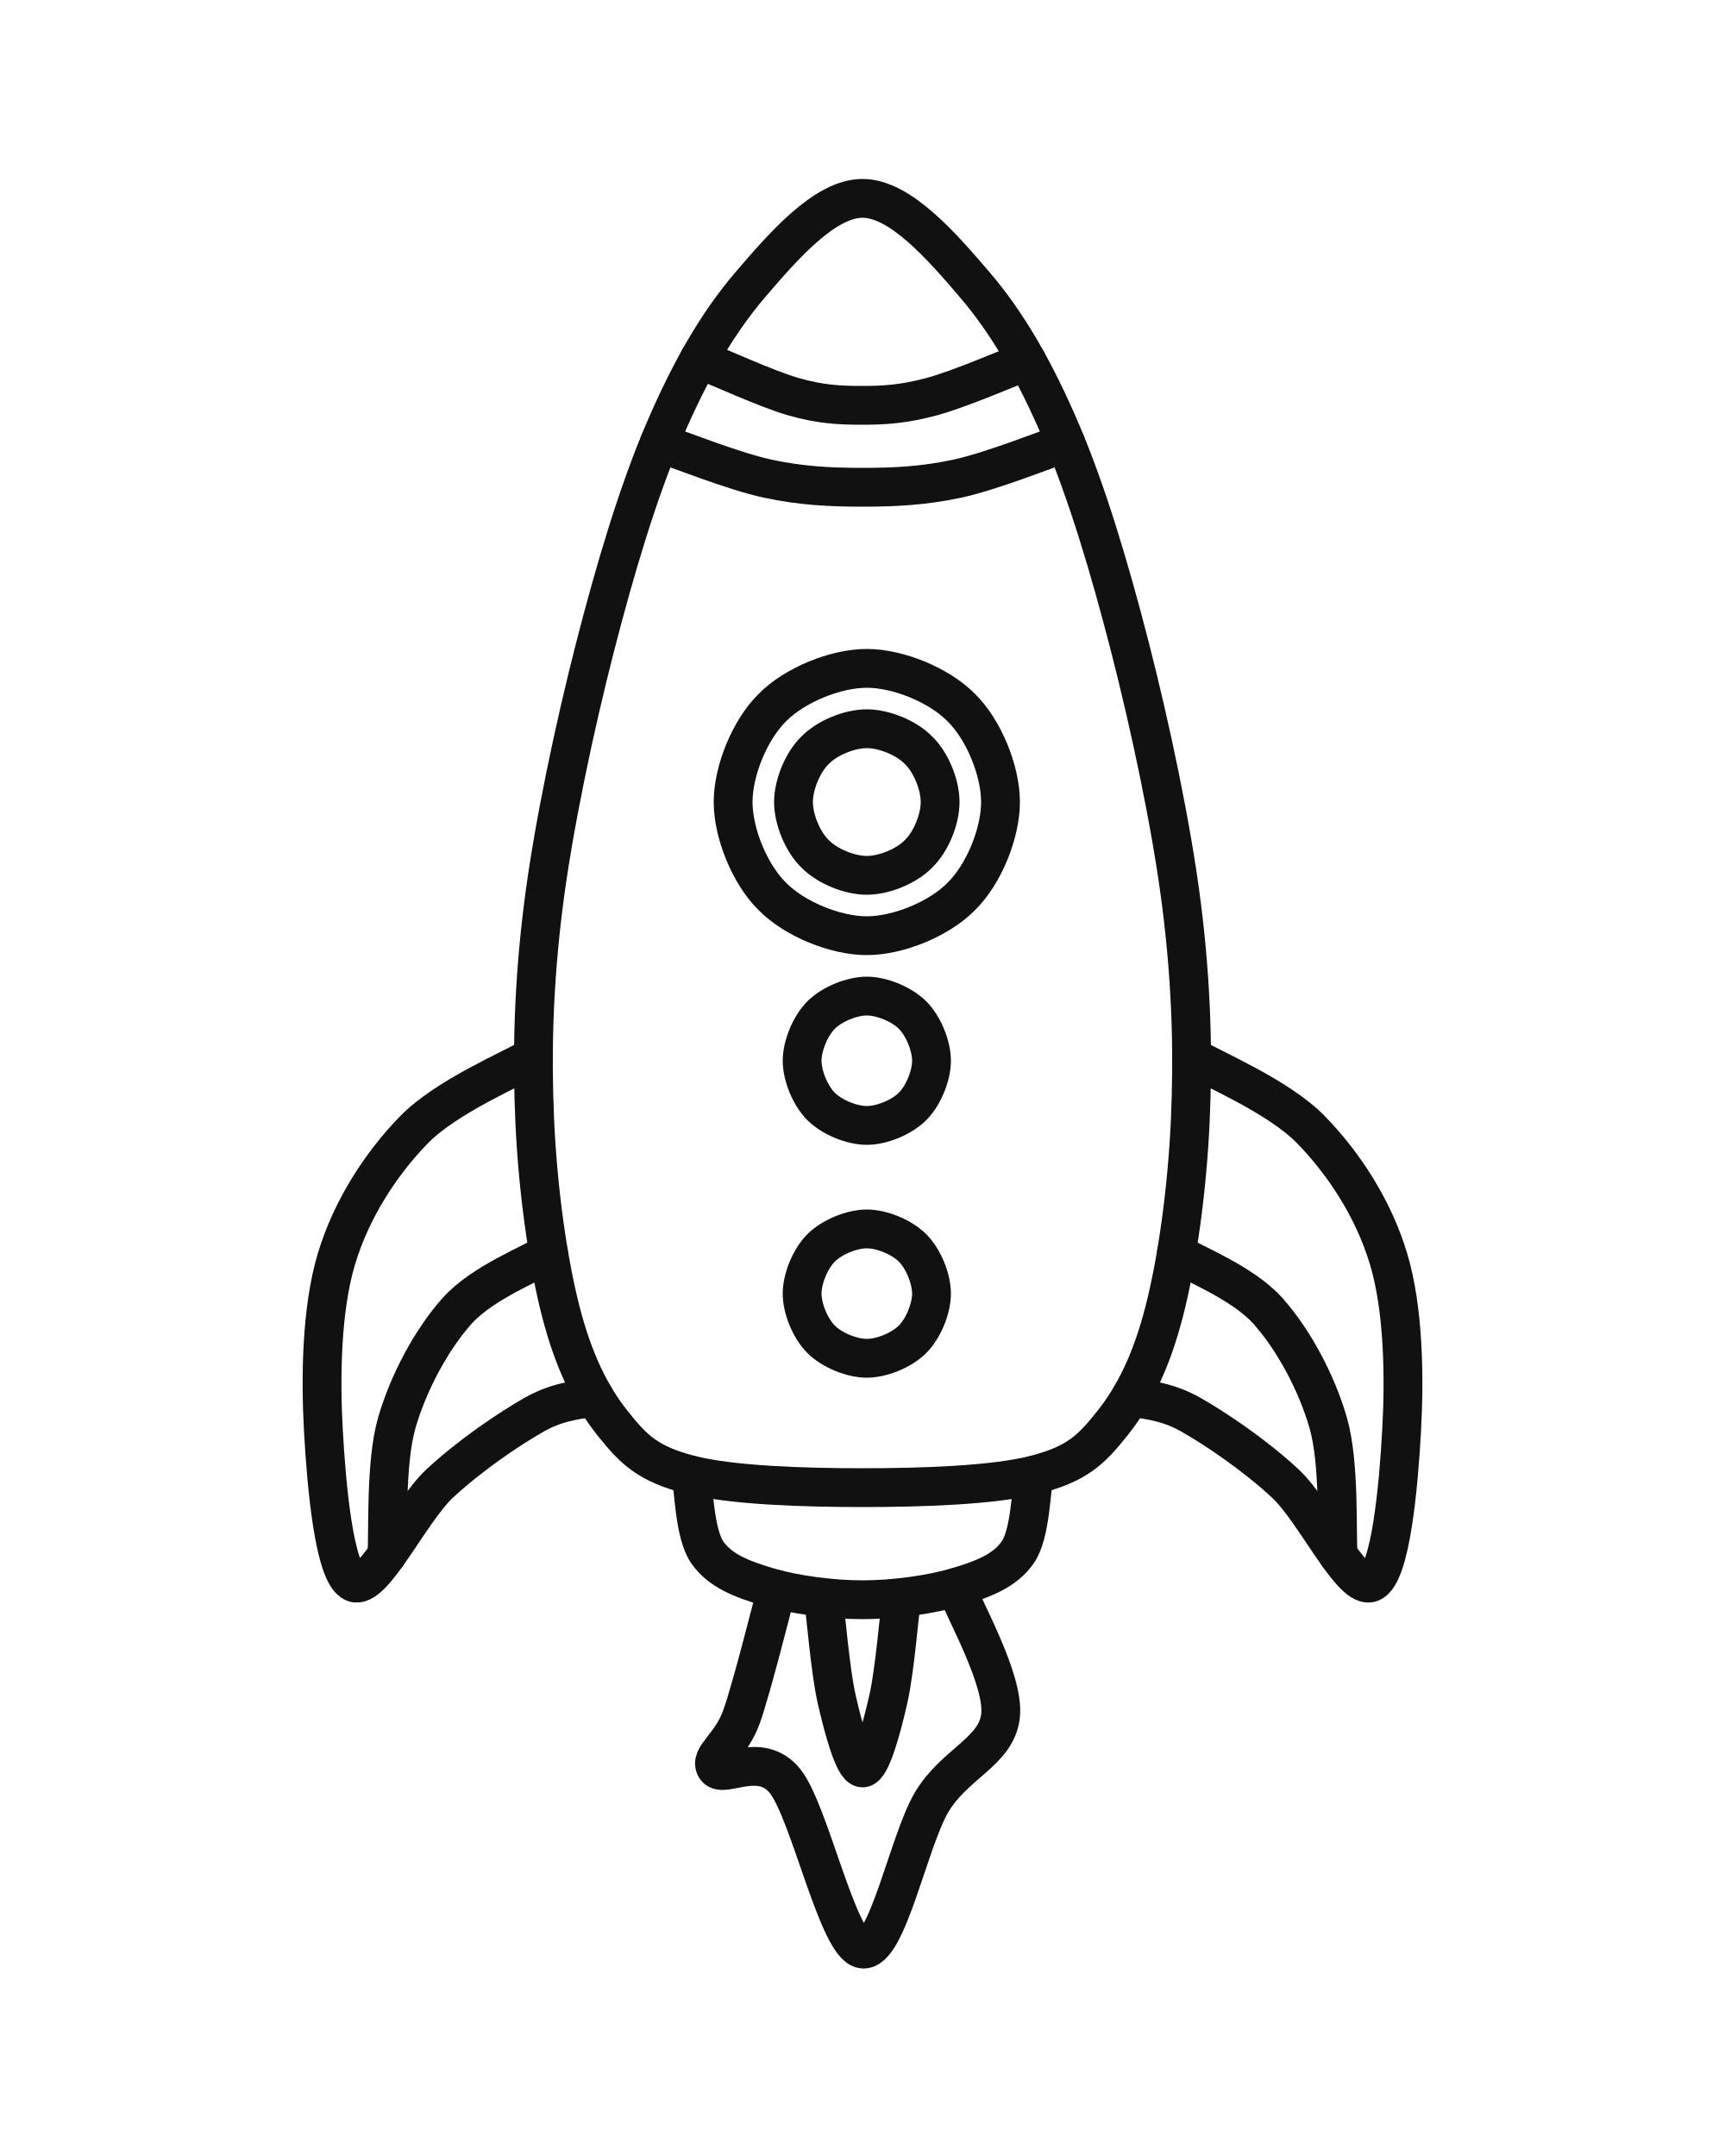
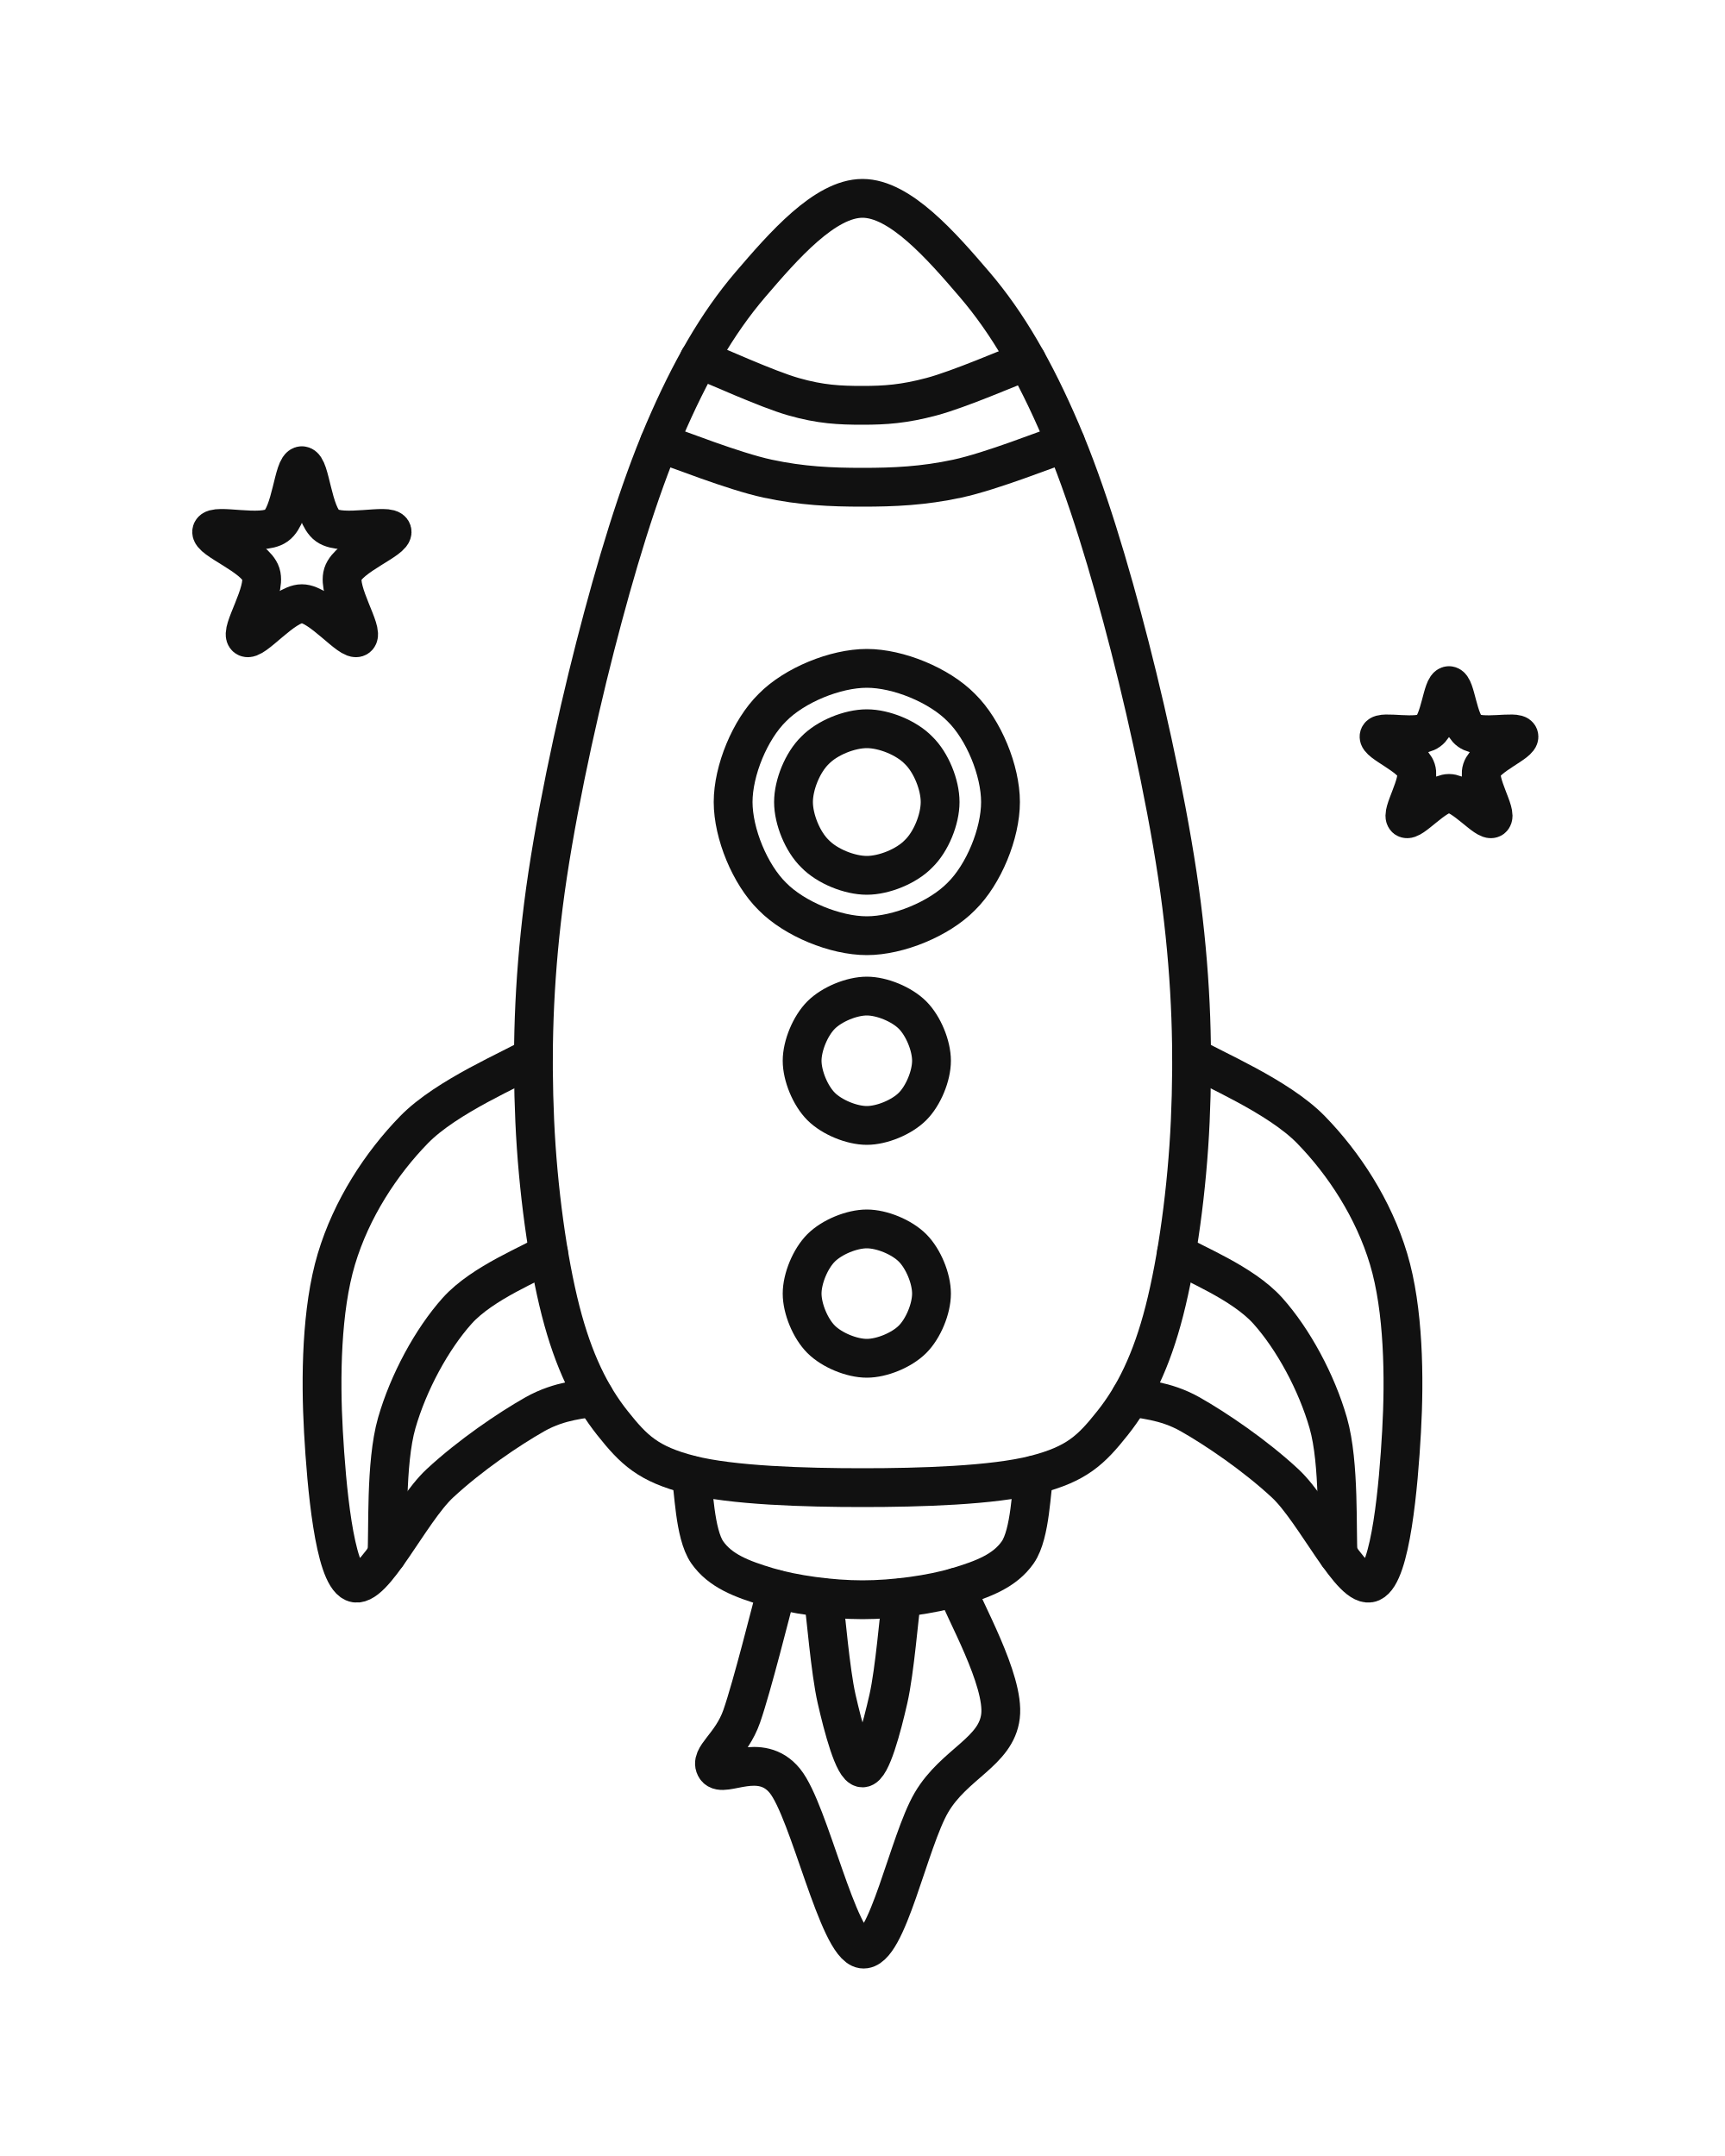
<svg xmlns="http://www.w3.org/2000/svg" viewBox="0 0 400 500" width="400" height="500">
  <rect width="100%" height="100%" fill="#fff" />
  <g fill="none" stroke="#111" stroke-width="9" stroke-linecap="round" stroke-linejoin="round">
    <path d="M 200 46 C 208.7 46, 218.3 57, 226 66 C 233.7 75, 240 86, 246 100 C 252 114, 257.3 131.7, 262 150 C 266.7 168.3, 271.7 191.7, 274 210 C 276.3 228.3, 276.7 244.3, 276 260 C 275.3 275.7, 273 292.3, 270 304 C 267 315.7, 263 323.7, 258 330 C 253 336.3, 249.7 339.5, 240 342 C 230.3 344.5, 213.3 345, 200 345 C 186.7 345, 169.7 344.5, 160 342 C 150.3 339.5, 147 336.3, 142 330 C 137 323.7, 133 315.7, 130 304 C 127 292.3, 124.7 275.7, 124 260 C 123.3 244.3, 123.7 228.3, 126 210 C 128.3 191.7, 133.3 168.3, 138 150 C 142.7 131.7, 148 114, 154 100 C 160 86, 166.3 75, 174 66 C 181.7 57, 191.3 46, 200 46" />
    <path d="M 162.1 83.3 C 165.8 84.7, 177.7 90.2, 184 92 C 190.3 93.8, 194.7 94, 200 94 C 205.3 94, 209.6 93.7, 216 92 C 222.4 90.3, 234.4 85.1, 238.1 83.7" />
    <path d="M 152.9 102.7 C 157.1 104.1, 170.1 109.3, 178 111 C 185.9 112.7, 192.7 113, 200 113 C 207.3 113, 214.1 112.7, 222 111 C 229.9 109.3, 242.9 104.1, 247.1 102.7" />
    <path d="M 201 155 C 208.3 155, 217.8 158.9, 222.9 164.1 C 228.1 169.2, 232 178.7, 232 186 C 232 193.3, 228.1 202.8, 222.9 207.9 C 217.8 213.1, 208.3 217, 201 217 C 193.7 217, 184.2 213.1, 179.1 207.9 C 173.9 202.8, 170 193.3, 170 186 C 170 178.7, 173.9 169.2, 179.1 164.1 C 184.2 158.9, 193.7 155, 201 155" />
    <path d="M 201 169 C 205 169, 210.2 171.1, 213 174 C 215.9 176.8, 218 182, 218 186 C 218 190, 215.9 195.2, 213 198 C 210.2 200.9, 205 203, 201 203 C 197 203, 191.8 200.9, 189 198 C 186.1 195.2, 184 190, 184 186 C 184 182, 186.1 176.8, 189 174 C 191.8 171.1, 197 169, 201 169" />
    <path d="M 201 231 C 204.5 231, 209.1 232.9, 211.6 235.4 C 214.1 237.9, 216 242.5, 216 246 C 216 249.5, 214.1 254.1, 211.6 256.6 C 209.1 259.1, 204.5 261, 201 261 C 197.5 261, 192.9 259.1, 190.4 256.6 C 187.9 254.1, 186 249.5, 186 246 C 186 242.5, 187.9 237.9, 190.4 235.4 C 192.9 232.9, 197.5 231, 201 231" />
    <path d="M 201 285 C 204.5 285, 209.1 286.9, 211.6 289.4 C 214.1 291.9, 216 296.5, 216 300 C 216 303.5, 214.1 308.1, 211.6 310.6 C 209.1 313.1, 204.5 315, 201 315 C 197.5 315, 192.9 313.1, 190.4 310.6 C 187.9 308.1, 186 303.5, 186 300 C 186 296.5, 187.9 291.9, 190.4 289.4 C 192.9 286.9, 197.5 285, 201 285" />
    <path d="M 123.7 245 C 119.1 247.8, 103.6 254.2, 96 262 C 88.4 269.8, 81.5 280.3, 78 292 C 74.5 303.7, 74.3 319.5, 75 332 C 75.7 344.5, 77.5 365, 82 367 C 86.5 369, 95 350.5, 102 344 C 109 337.5, 118 331.4, 124 328 C 130 324.6, 135.5 324.6, 137.8 323.9" />
    <path d="M 276.3 245 C 280.9 247.8, 296.4 254.2, 304 262 C 311.6 269.8, 318.5 280.3, 322 292 C 325.5 303.7, 325.7 319.5, 325 332 C 324.3 344.5, 322.5 365, 318 367 C 313.5 369, 305 350.5, 298 344 C 291 337.5, 282 331.4, 276 328 C 270 324.6, 264.5 324.6, 262.2 323.9" />
    <path d="M 127.2 290.6 C 123.7 292.9, 111.9 297.4, 106 304 C 100.1 310.6, 94.7 320.6, 92 330 C 89.3 339.4, 90.1 355.5, 89.7 360.6" />
    <path d="M 272.8 290.6 C 276.3 292.9, 288.1 297.4, 294 304 C 299.9 310.6, 305.3 320.6, 308 330 C 310.7 339.4, 309.9 355.5, 310.3 360.6" />
    <path d="M 160.2 342.1 C 160.9 345, 161 355.7, 164 360 C 167 364.3, 172 366.2, 178 368 C 184 369.8, 192.7 371, 200 371 C 207.3 371, 216 369.8, 222 368 C 228 366.2, 233 364.3, 236 360 C 239 355.7, 239.1 345, 239.8 342.1" />
    <path d="M 180.1 368.6 C 178.8 373.5, 174.4 391.1, 172 398 C 169.6 404.9, 164.3 407.5, 166 410 C 167.7 412.5, 176.3 406, 182 413 C 187.7 420, 194.3 451.2, 200 452 C 205.7 452.8, 210.7 427, 216 418 C 221.3 409, 231 406.3, 232 398 C 233 389.7, 223.4 373.1, 221.7 368.1" />
    <path d="M 190.9 370.5 C 191.5 374.4, 192.5 387.4, 194 394 C 195.5 400.6, 198 410, 200 410 C 202 410, 204.5 400.6, 206 394 C 207.5 387.4, 208.5 374.4, 209.1 370.5" />
+     <path d="M 70 108 C 72 108, 72.4 119.4, 75.9 121.9 C 79.4 124.4, 90.3 121.3, 90.9 123.2 C 91.5 125.1, 80.8 129, 79.5 133.1 C 78.2 137.2, 84.5 146.6, 82.9 147.8 C 81.3 149, 74.3 140, 70 140 C 65.7 140, 58.7 149, 57.1 147.8 C 55.5 146.6, 61.8 137.2, 60.5 133.1 C 59.2 129, 48.5 125.1, 49.1 123.2 C 49.7 121.3, 60.6 124.4, 64.1 121.9 C 67.6 119.4, 68 108, 70 108" />
+     <path d="M 336 159 C 337.6 159, 338 167.6, 340.7 169.5 C 343.4 171.5, 351.7 169.3, 352.2 170.7 C 352.7 172.2, 344.6 175.3, 343.6 178.5 C 342.6 181.6, 347.3 188.8, 346 189.8 C 344.7 190.7, 339.3 184, 336 184 C 332.7 184, 327.3 190.7, 326 189.8 C 324.7 188.8, 329.4 181.6, 328.4 178.5 C 327.4 175.3, 319.3 172.2, 319.8 170.7 C 320.3 169.3, 328.6 171.5, 331.3 169.5 C 334 167.6, 334.4 159, 336 159" />
  </g>
</svg>
